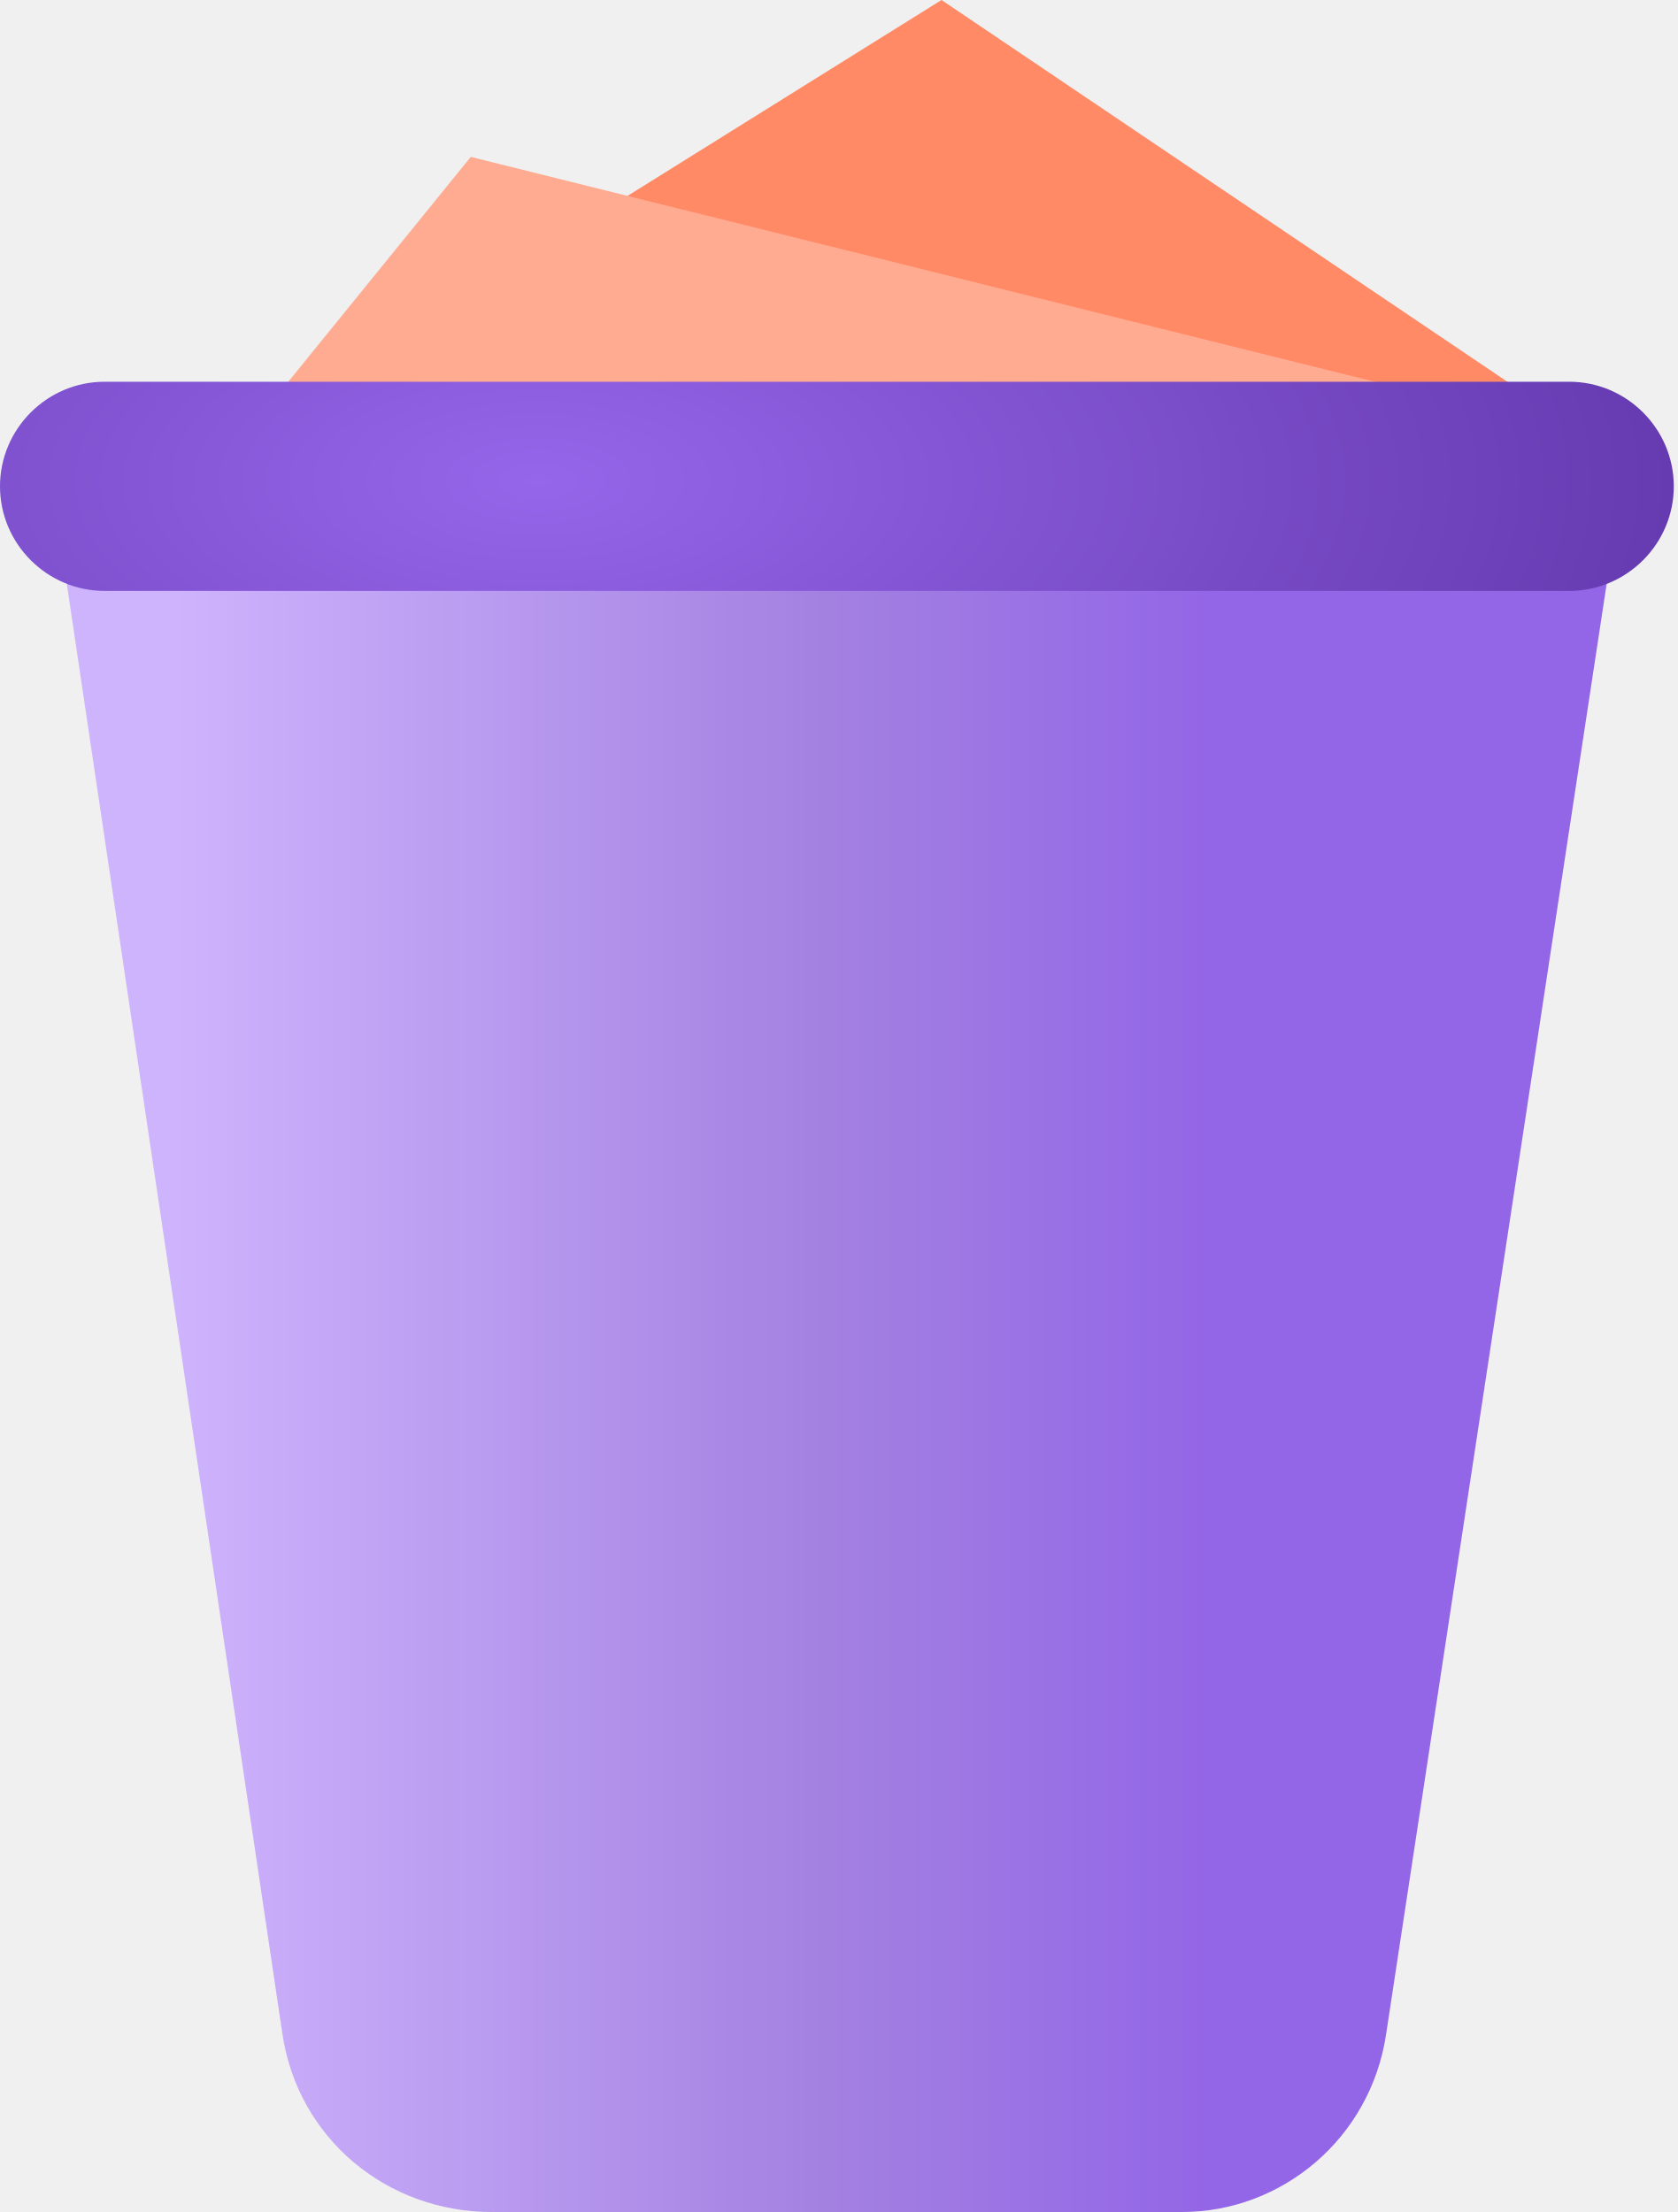
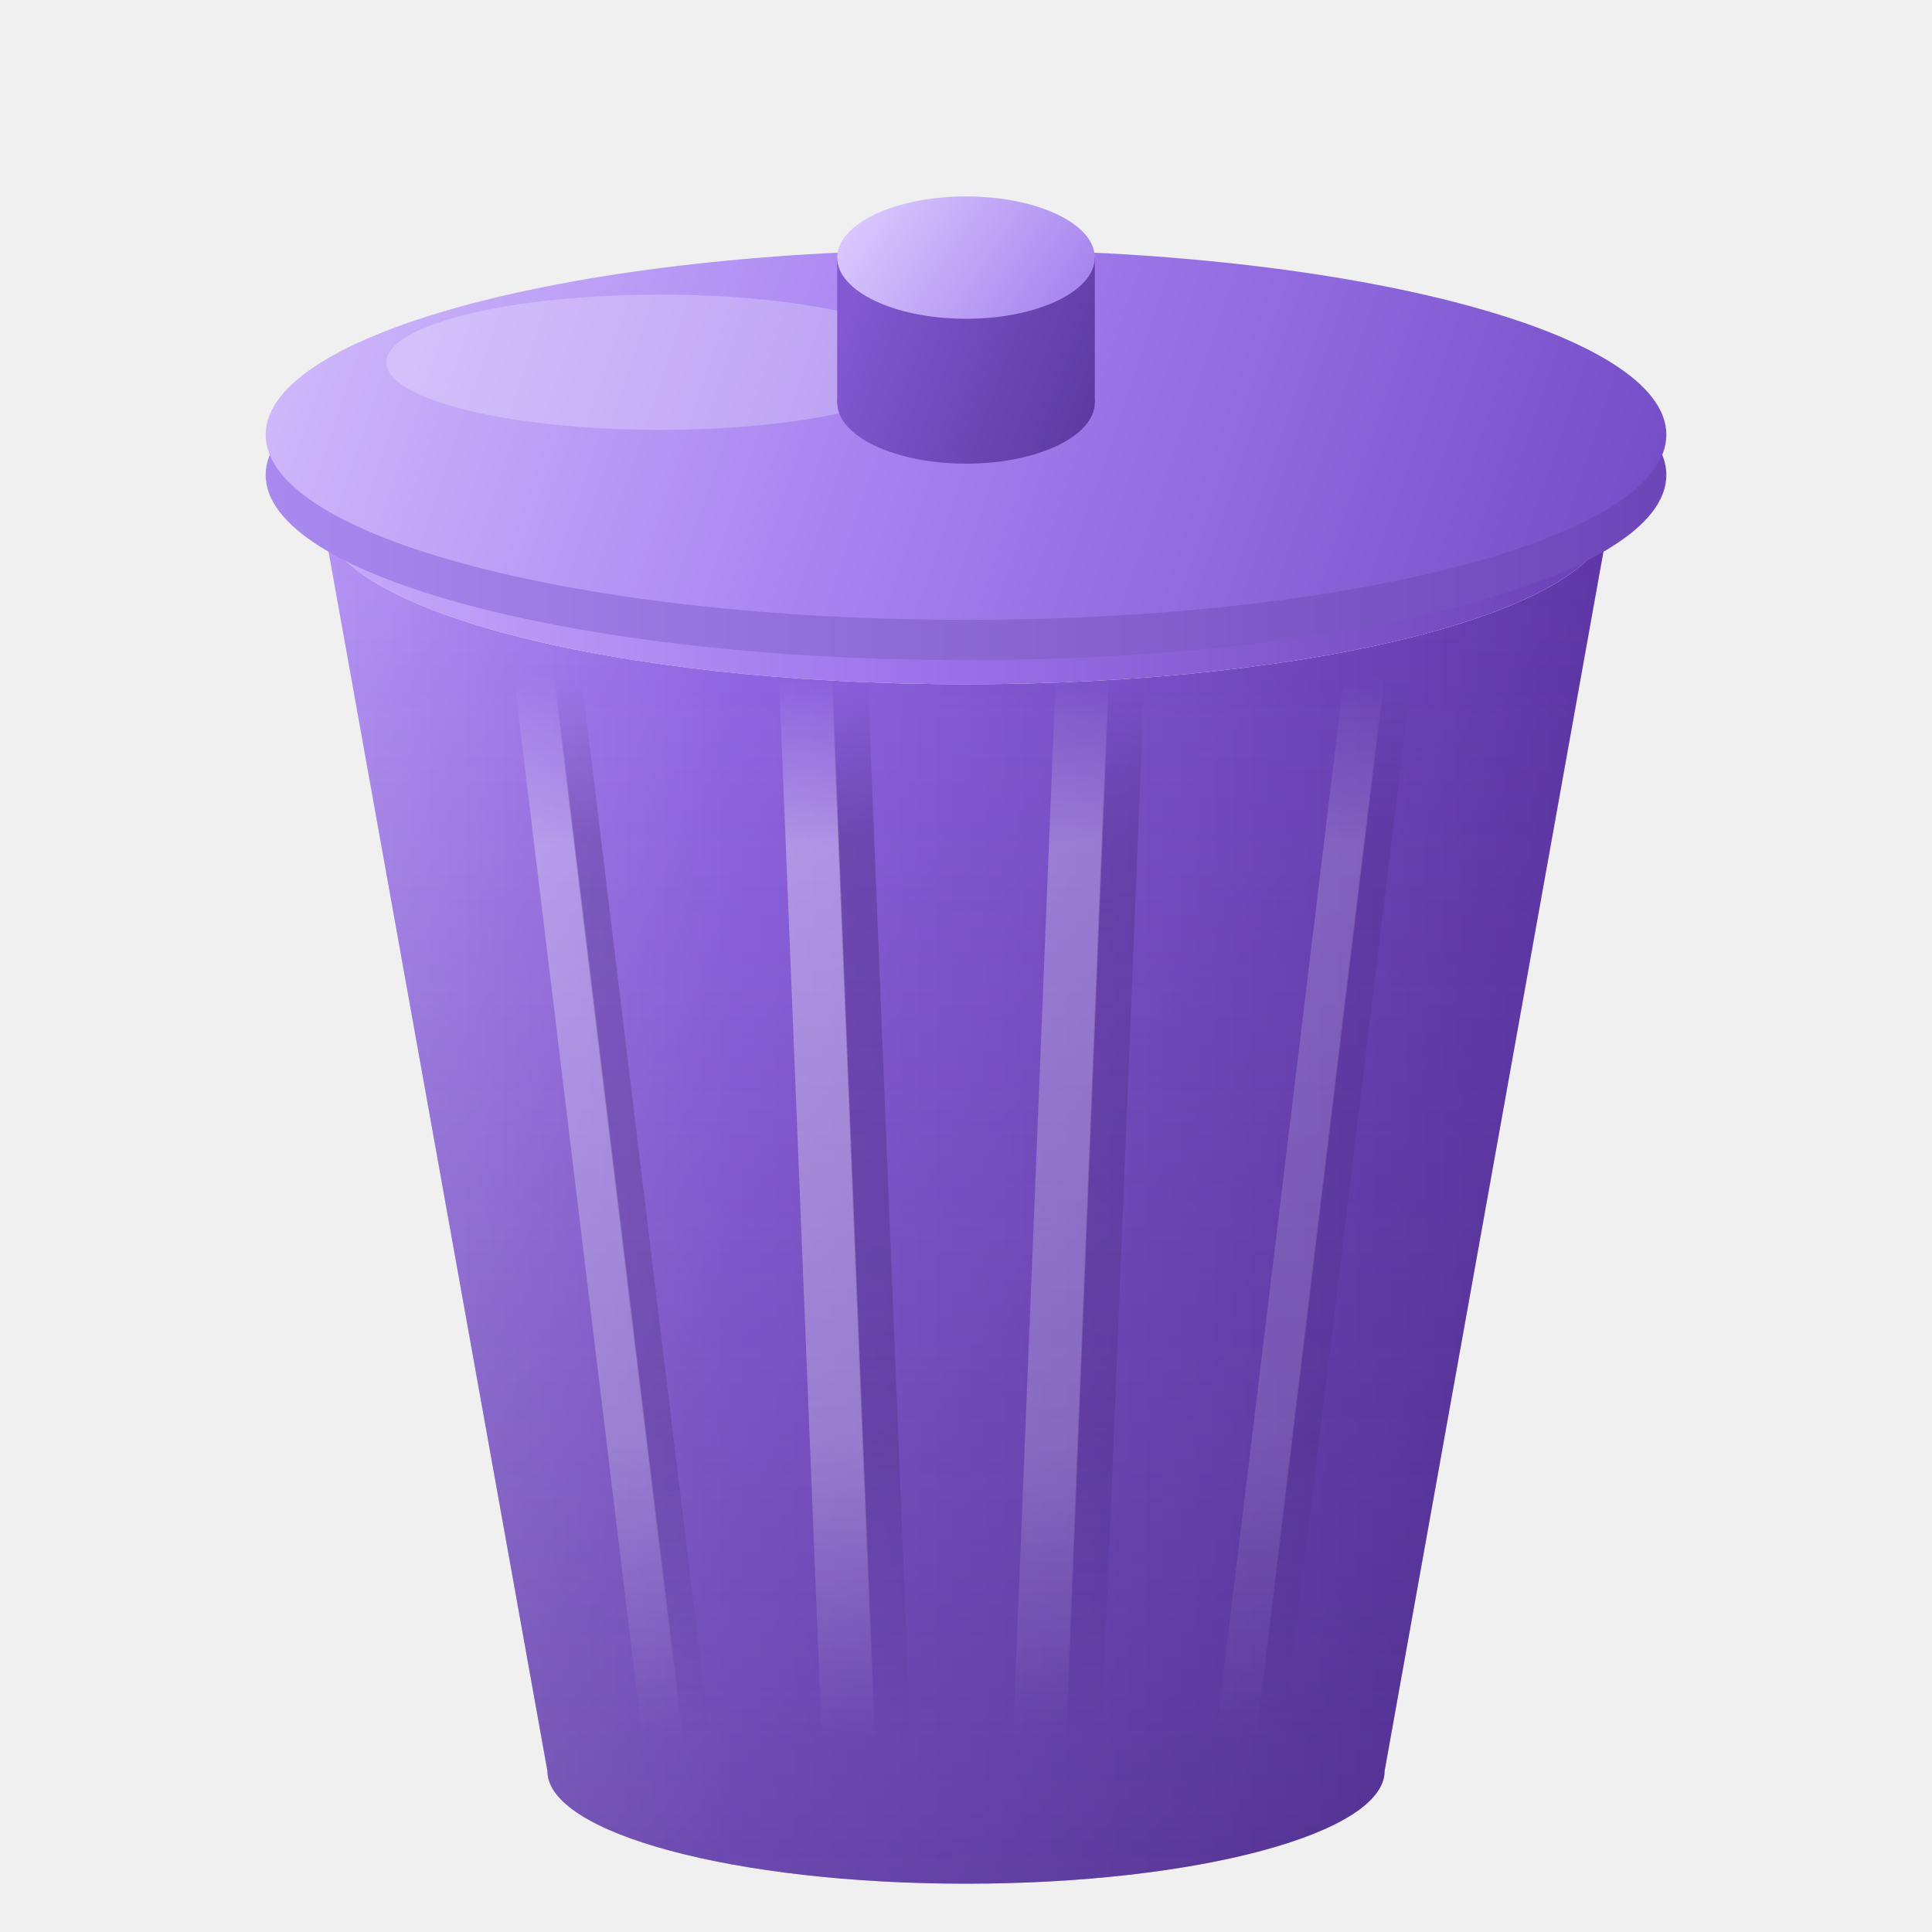
- <svg xmlns="http://www.w3.org/2000/svg" width="91" height="120" viewBox="0 0 91 120" fill="none">
-   <path d="M45.39 55.603L13.333 23.546L51.064 0L85.957 23.546L45.39 55.603Z" fill="#FF8A65" />
-   <path d="M45.39 55.603L13.333 23.546L25.532 8.511L85.957 23.546L45.39 55.603Z" fill="#FFAB91" />
-   <path d="M64.114 120H26.667C20.993 120 16.17 116.028 15.319 110.355L2.837 26.383H87.943L75.177 110.355C74.326 116.028 69.504 120 64.114 120Z" fill="url(#paint0_linear_6_18)" />
-   <path d="M85.106 32.057H5.674C2.553 32.057 0 29.504 0 26.383C0 23.262 2.553 20.709 5.674 20.709H85.106C88.227 20.709 90.78 23.262 90.78 26.383C90.78 29.504 88.227 32.057 85.106 32.057Z" fill="url(#paint1_radial_6_18)" />
+ <svg xmlns="http://www.w3.org/2000/svg" width="120" height="120" viewBox="0 0 120 120" fill="none">
  <defs>
-     <linearGradient id="paint0_linear_6_18" x1="82.5" y1="69.5" x2="9.5" y2="69.5" gradientUnits="userSpaceOnUse">
-       <stop offset="0.225" stop-color="#9365E7" />
-       <stop offset="0.517" stop-color="#A381E1" />
-       <stop offset="1" stop-color="#CEB3FD" />
+     <linearGradient id="trash_body" x1="20" y1="70" x2="100" y2="70" gradientUnits="userSpaceOnUse">
+       <stop stop-color="#B695F6" />
+       <stop offset="0.32" stop-color="#9569E9" />
+       <stop offset="1" stop-color="#5F37A8" />
    </linearGradient>
-     <radialGradient id="paint1_radial_6_18" cx="0" cy="0" r="1" gradientUnits="userSpaceOnUse" gradientTransform="translate(29 26) rotate(0.296531) scale(74.001 33.7374)">
-       <stop stop-color="#9666EA" />
-       <stop offset="1" stop-color="#5D33A6" />
+     <linearGradient id="trash_bodyShade" x1="60" y1="32" x2="60" y2="125" gradientUnits="userSpaceOnUse">
+       <stop stop-color="#2E1A5C" stop-opacity="0" />
+       <stop offset="1" stop-color="#2E1A5C" stop-opacity="0.45" />
+     </linearGradient>
+     <linearGradient id="trash_ribLight" x1="60" y1="42" x2="60" y2="108" gradientUnits="userSpaceOnUse">
+       <stop stop-color="#FFFFFF" stop-opacity="0" />
+       <stop offset="0.16" stop-color="#FFFFFF" stop-opacity="0.34" />
+       <stop offset="0.72" stop-color="#FFFFFF" stop-opacity="0.26" />
+       <stop offset="1" stop-color="#FFFFFF" stop-opacity="0" />
+     </linearGradient>
+     <linearGradient id="trash_ribShadow" x1="60" y1="42" x2="60" y2="108" gradientUnits="userSpaceOnUse">
+       <stop stop-color="#2A1552" stop-opacity="0" />
+       <stop offset="0.16" stop-color="#2A1552" stop-opacity="0.28" />
+       <stop offset="0.72" stop-color="#2A1552" stop-opacity="0.2" />
+       <stop offset="1" stop-color="#2A1552" stop-opacity="0" />
+     </linearGradient>
+     <linearGradient id="trash_rim" x1="20" y1="32" x2="100" y2="32" gradientUnits="userSpaceOnUse">
+       <stop stop-color="#C7ABFA" />
+       <stop offset="0.45" stop-color="#9E74EC" />
+       <stop offset="1" stop-color="#6A40B6" />
+     </linearGradient>
+     <radialGradient id="trash_hole" cx="0" cy="0" r="1" gradientUnits="userSpaceOnUse" gradientTransform="translate(60 32) scale(35 7.8)">
+       <stop stop-color="#2A1552" />
+       <stop offset="1" stop-color="#3E2278" />
    </radialGradient>
+     <linearGradient id="trash_lidTop" x1="16" y1="13" x2="104" y2="43" gradientUnits="userSpaceOnUse">
+       <stop stop-color="#D3BEFC" />
+       <stop offset="0.45" stop-color="#A681F0" />
+       <stop offset="1" stop-color="#7048C4" />
+     </linearGradient>
+     <linearGradient id="trash_lidSide" x1="16" y1="27" x2="104" y2="27" gradientUnits="userSpaceOnUse">
+       <stop stop-color="#A98AEF" />
+       <stop offset="1" stop-color="#6C46B8" />
+     </linearGradient>
+     <linearGradient id="trash_knobSide" x1="52" y1="21" x2="68" y2="27" gradientUnits="userSpaceOnUse">
+       <stop stop-color="#8259D2" />
+       <stop offset="1" stop-color="#5B3AA0" />
+     </linearGradient>
+     <linearGradient id="trash_knob" x1="52" y1="12" x2="68" y2="23" gradientUnits="userSpaceOnUse">
+       <stop stop-color="#E0D0FF" />
+       <stop offset="1" stop-color="#9A74EB" />
+     </linearGradient>
  </defs>
+   <path d="M20 32 A40 10.5 0 0 0 100 32 L86 110 A26 7 0 0 1 34 110 Z" fill="url(#trash_body)" />
+   <path d="M20 32 A40 10.5 0 0 0 100 32 L86 110 A26 7 0 0 1 34 110 Z" fill="url(#trash_bodyShade)" />
+   <g opacity="0.85">
+     <path d="M33.18 42 L41.17 108" stroke="url(#trash_ribLight)" stroke-width="2.51" />
+     <path d="M35.25 42 L43.24 108" stroke="url(#trash_ribShadow)" stroke-width="1.7" />
+   </g>
+   <g opacity="1">
+     <path d="M50.04 42 L52.7 108" stroke="url(#trash_ribLight)" stroke-width="3.31" />
+     <path d="M52.77 42 L55.43 108" stroke="url(#trash_ribShadow)" stroke-width="2.24" />
+   </g>
+   <g opacity="0.75">
+     <path d="M67.23 42 L64.57 108" stroke="url(#trash_ribLight)" stroke-width="3.31" />
+     <path d="M69.96 42 L67.3 108" stroke="url(#trash_ribShadow)" stroke-width="2.24" />
+   </g>
+   <g opacity="0.5">
+     <path d="M84.75 42 L76.76 108" stroke="url(#trash_ribLight)" stroke-width="2.51" />
+     <path d="M86.82 42 L78.83 108" stroke="url(#trash_ribShadow)" stroke-width="1.7" />
+   </g>
+   <ellipse cx="60" cy="32" rx="40" ry="10.5" fill="url(#trash_rim)" />
+   <ellipse cx="60" cy="32" rx="35" ry="7.8" fill="url(#trash_hole)" />
+   <ellipse cx="60" cy="29.5" rx="43.5" ry="11.5" fill="url(#trash_lidSide)" />
+   <ellipse cx="60" cy="27" rx="43.5" ry="11.5" fill="url(#trash_lidTop)" />
+   <ellipse cx="41" cy="22.5" rx="17" ry="4.2" fill="#FFFFFF" opacity="0.24" />
+   <ellipse cx="60" cy="25" rx="8" ry="3.8" fill="url(#trash_knobSide)" />
+   <rect x="52" y="16" width="16" height="9" fill="url(#trash_knobSide)" />
+   <ellipse cx="60" cy="16" rx="8" ry="3.8" fill="url(#trash_knob)" />
</svg>
